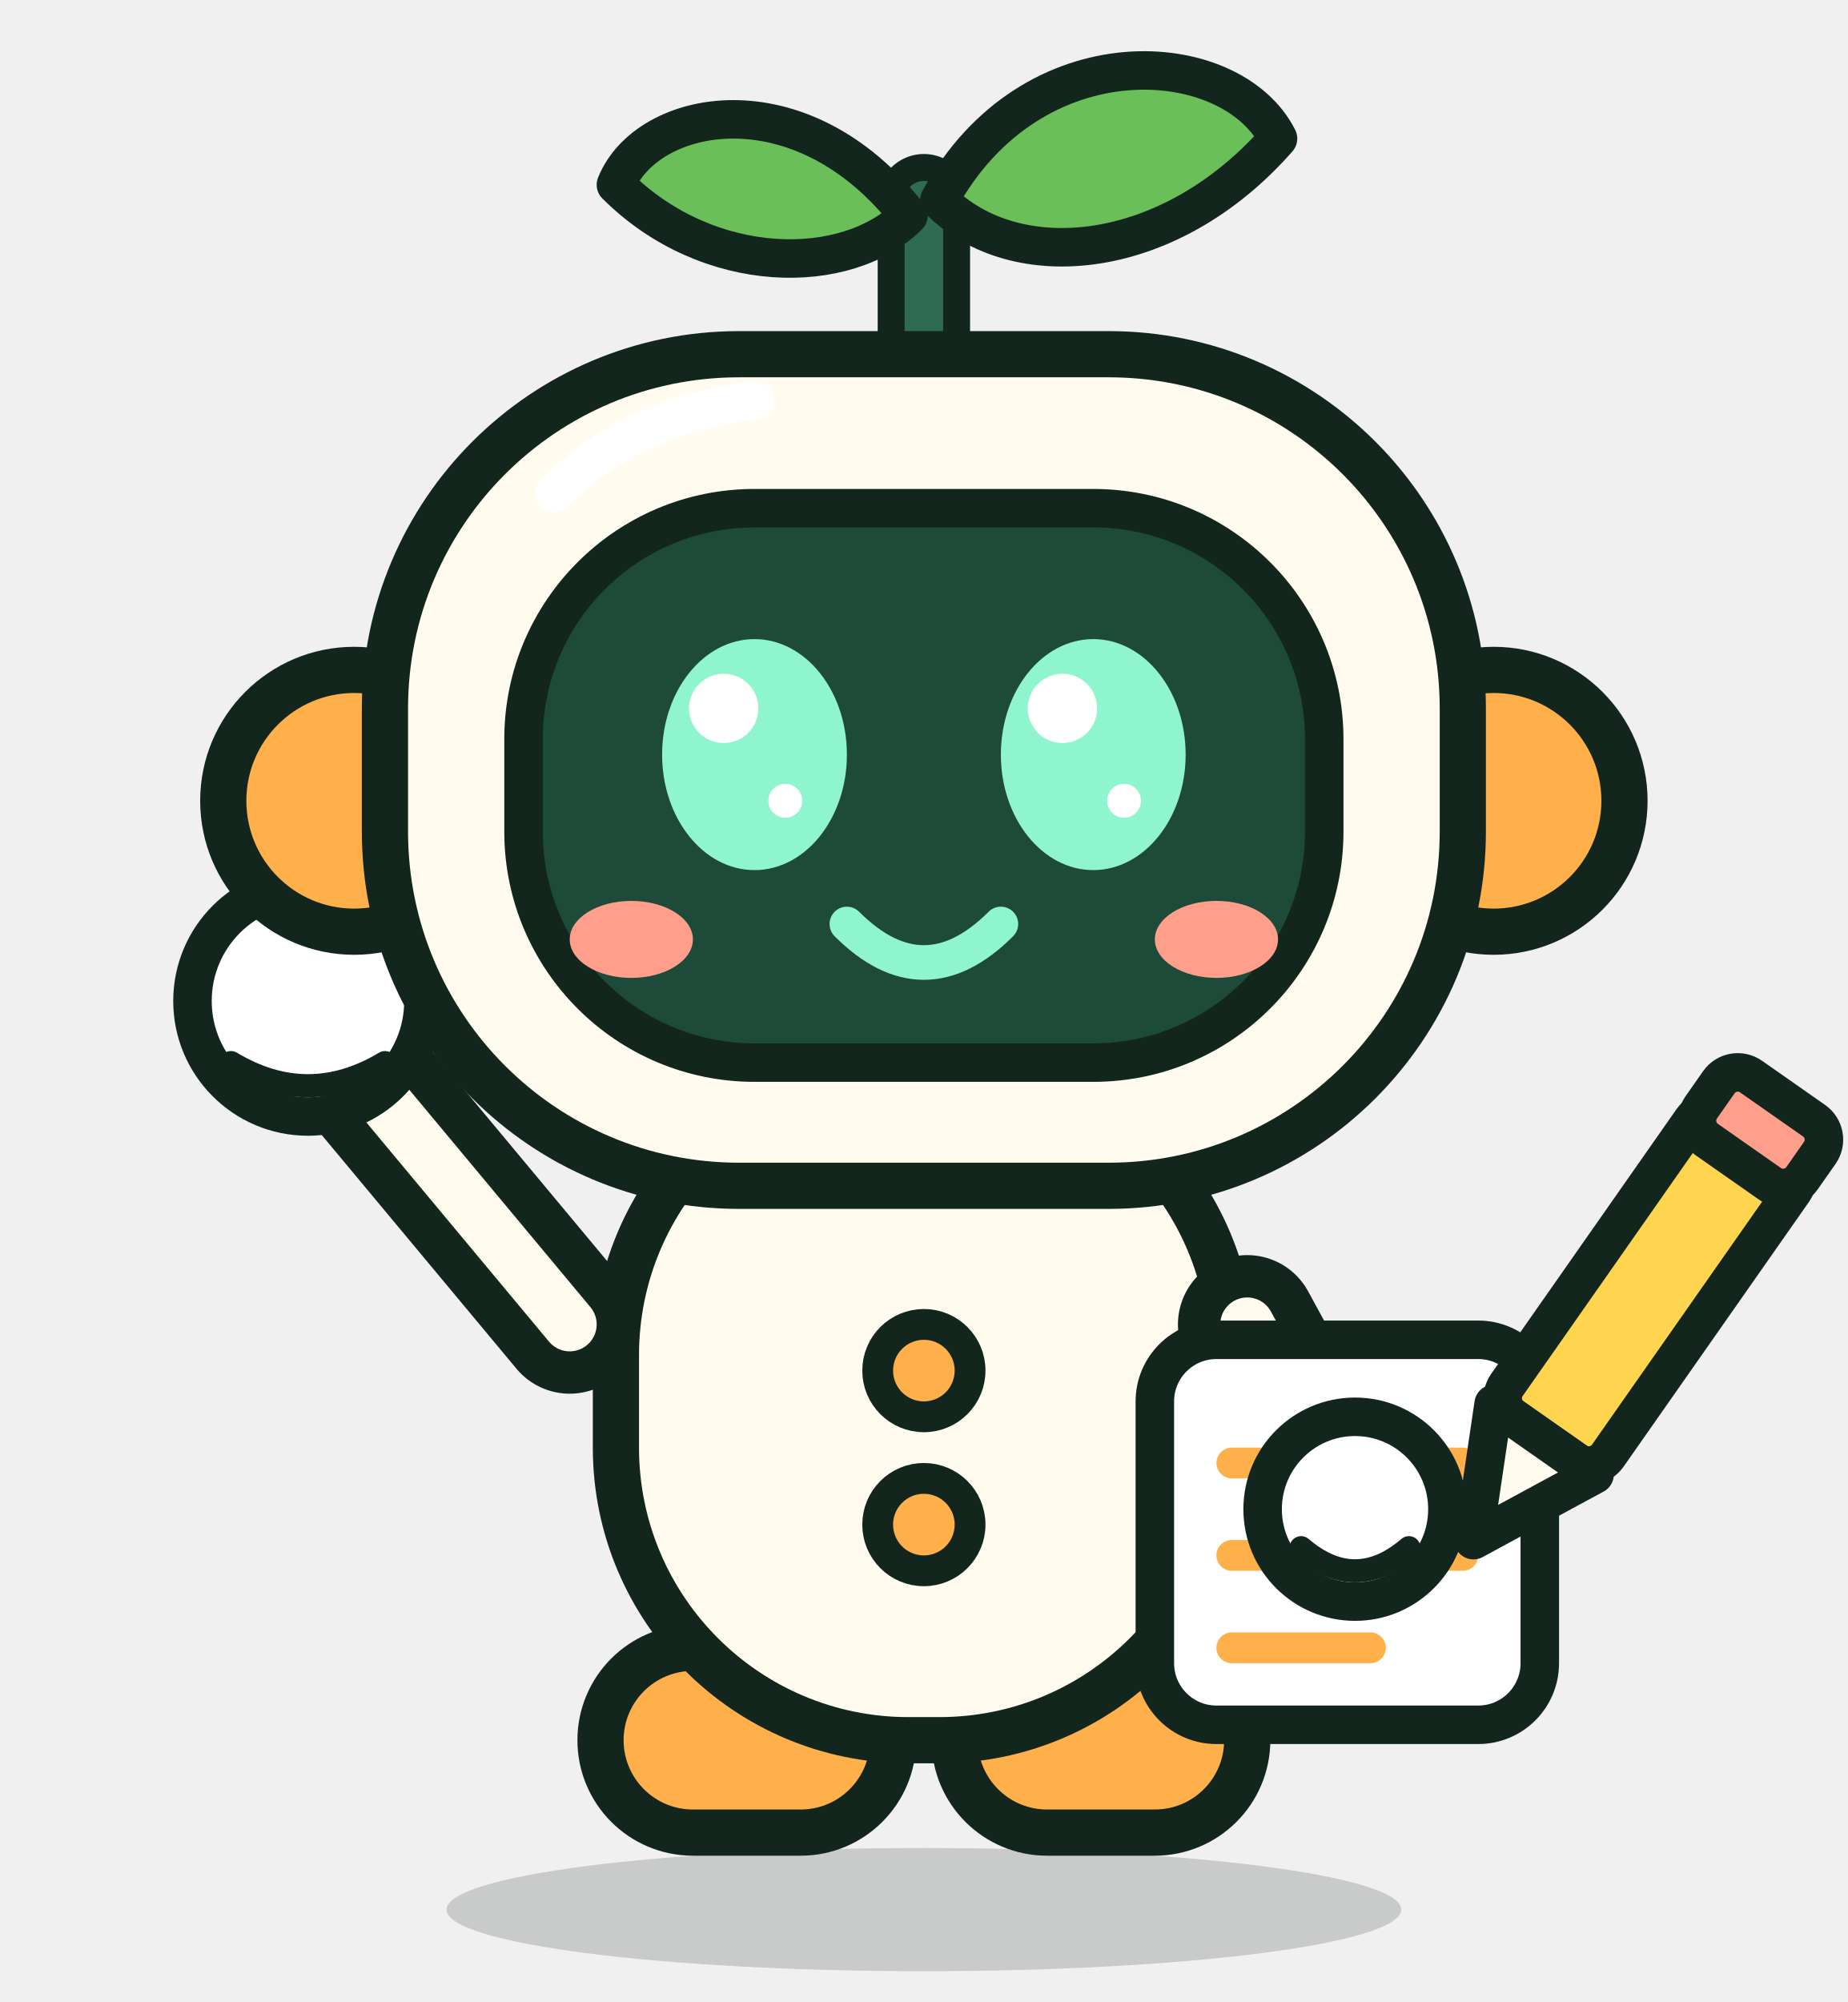
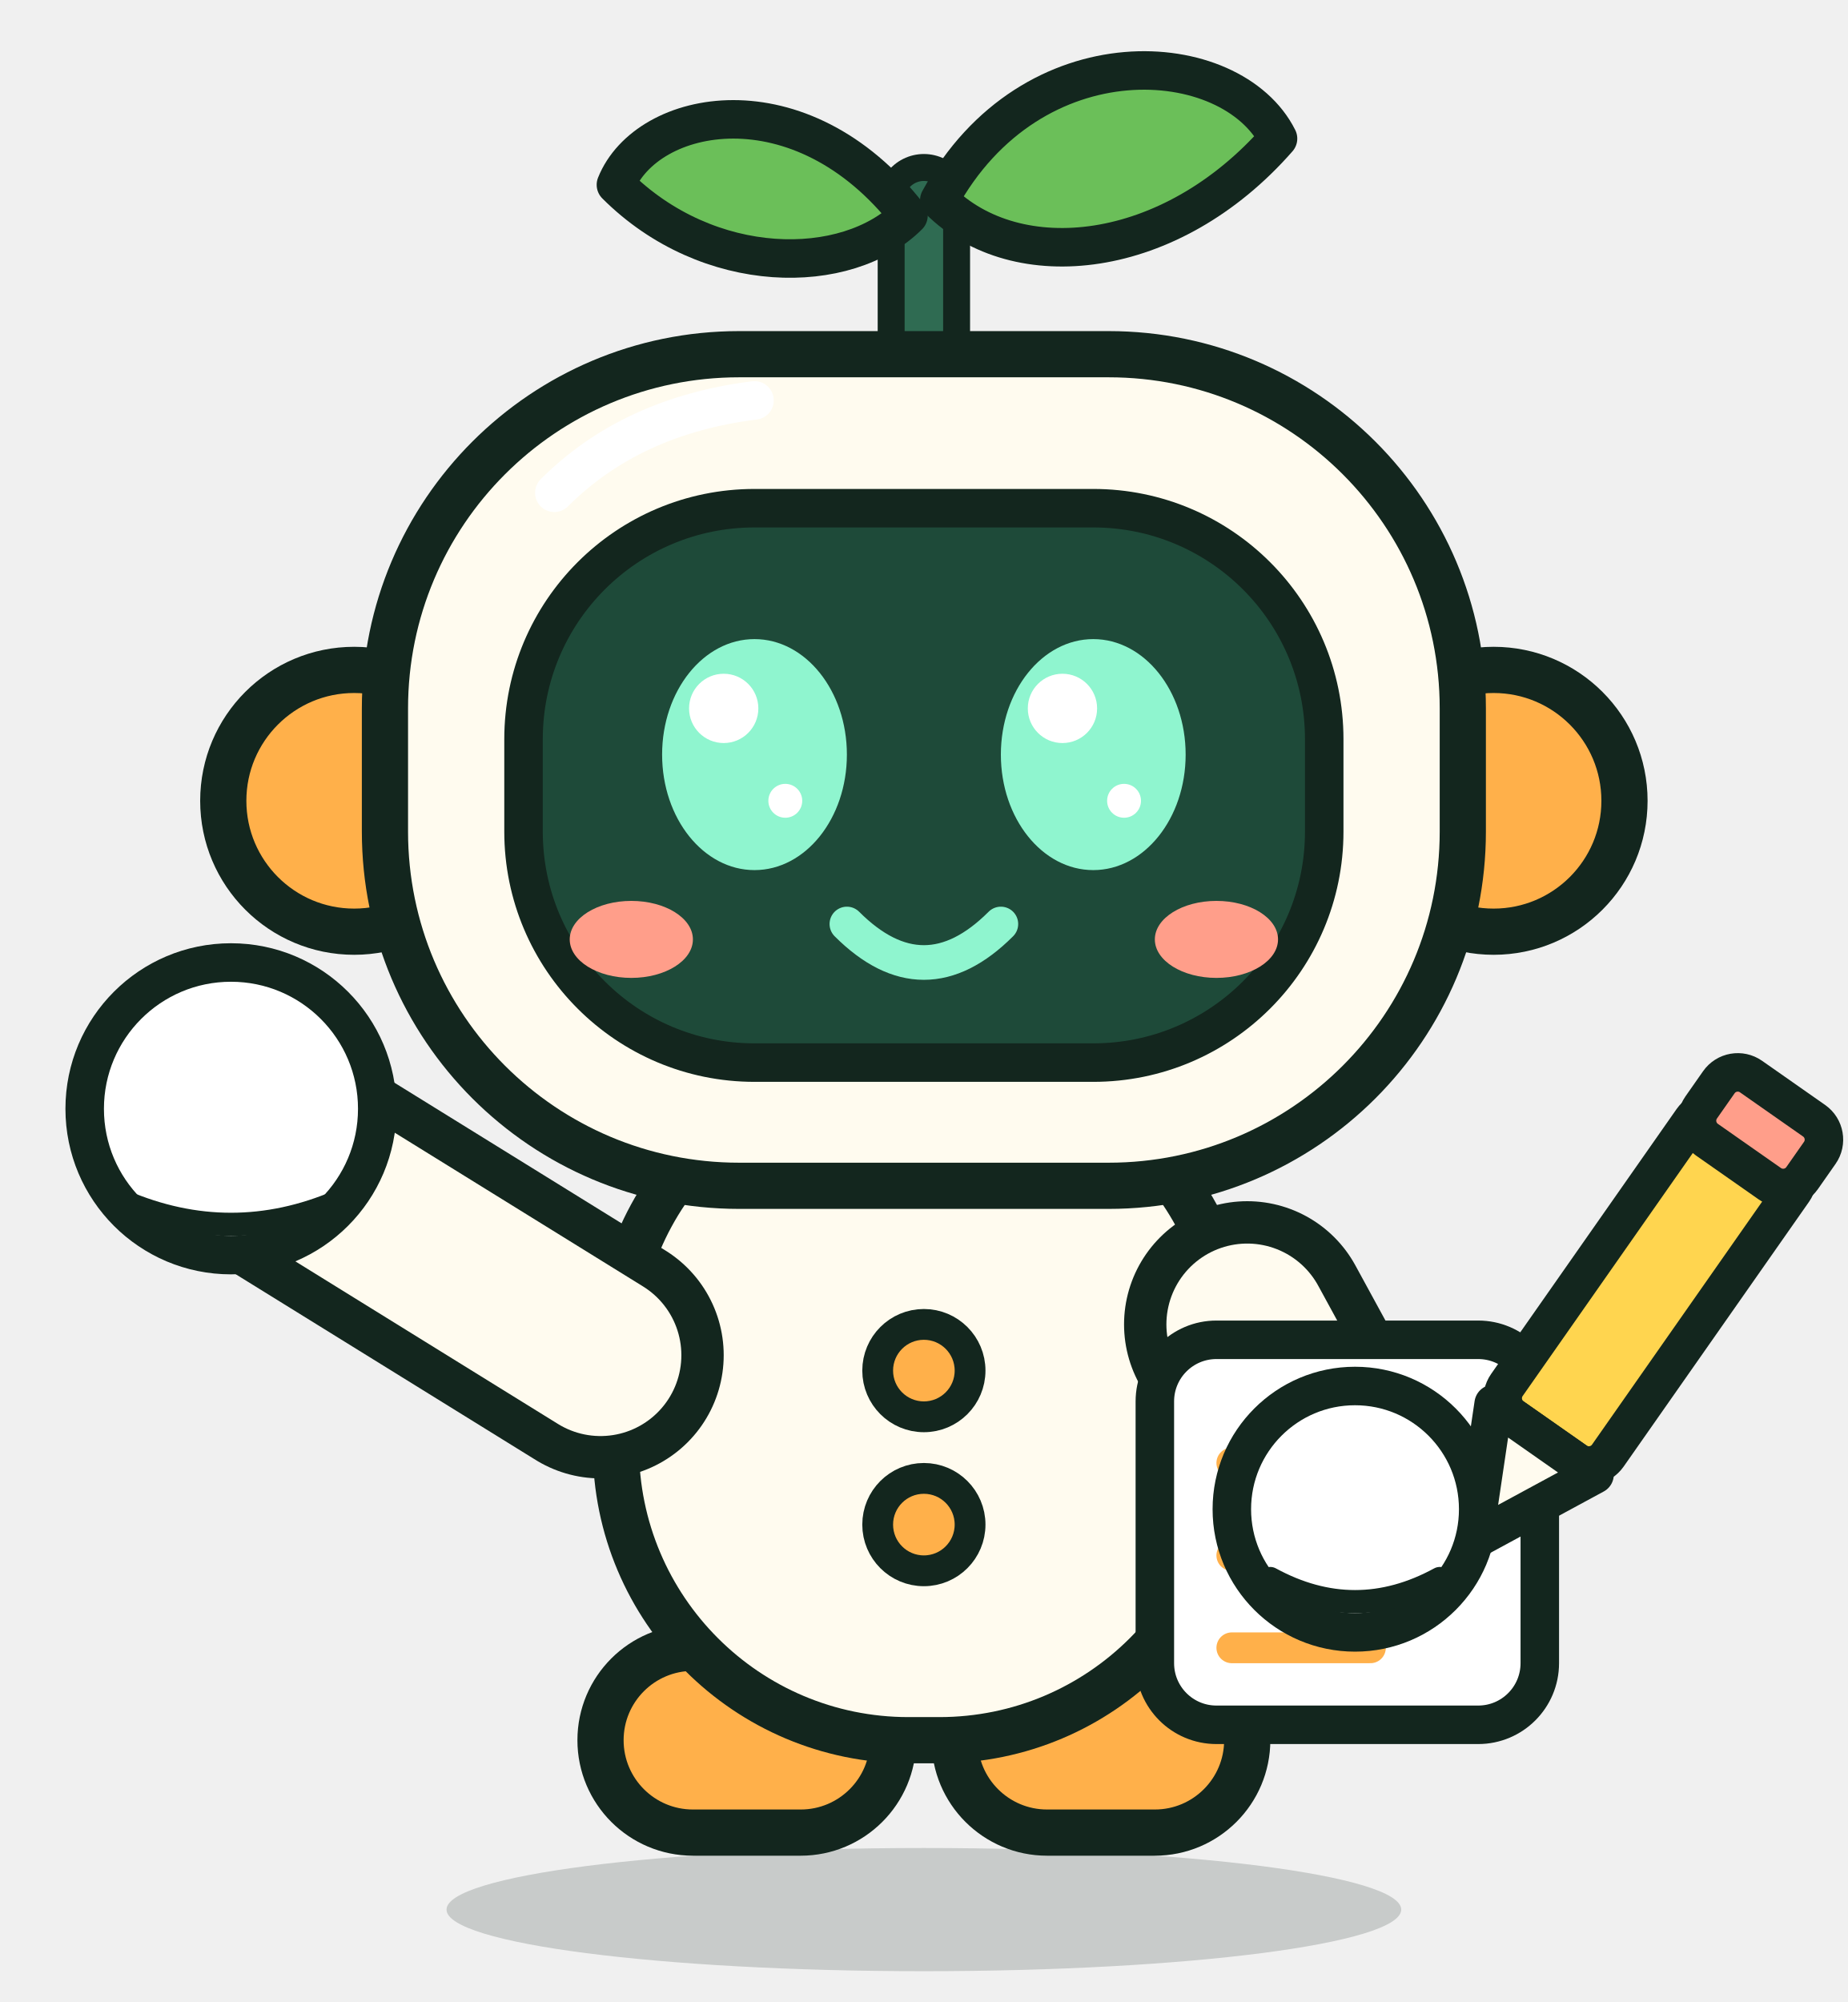
<svg xmlns="http://www.w3.org/2000/svg" class="ch ch-write" viewBox="0 0 240 260">
-   <style>.ch-hop{animation:h 2.4s ease-in-out infinite}.ch-wave{transform-box:view-box;transform-origin:74px 172px;animation:w 1.6s ease-in-out infinite}.ch-eye{transform-box:fill-box;transform-origin:center;animation:b 4.5s infinite}@keyframes h{0%,100%{transform:translateY(0)}50%{transform:translateY(-8px)}}@keyframes w{0%,100%{transform:rotate(0)}50%{transform:rotate(18deg)}}@keyframes b{0%,94%,100%{transform:scaleY(1)}97%{transform:scaleY(.1)}}@media(prefers-reduced-motion:reduce){*{animation:none!important}}</style>
+   <style>.ch-hop{animation:h 2.4s ease-in-out infinite}.ch-wave{transform-box:view-box;transform-origin:78px 176px;animation:w 1.6s ease-in-out infinite}.ch-eye{transform-box:fill-box;transform-origin:center;animation:b 4.5s infinite}@keyframes h{0%,100%{transform:translateY(0)}50%{transform:translateY(-8px)}}@keyframes w{0%,100%{transform:rotate(0)}50%{transform:rotate(18deg)}}@keyframes b{0%,94%,100%{transform:scaleY(1)}97%{transform:scaleY(.1)}}@media(prefers-reduced-motion:reduce){*{animation:none!important}}</style>
  <ellipse class="ch-shadow" cx="120" cy="248" rx="62" ry="8" fill="#13261E" fill-opacity=".18" />
  <g class="ch-hop">
    <rect x="78" y="214" width="38" height="24" rx="12" fill="#FFB04A" stroke="#13261E" stroke-linejoin="round" stroke-linecap="round" stroke-width="6" />
    <rect x="124" y="214" width="38" height="24" rx="12" fill="#FFB04A" stroke="#13261E" stroke-linejoin="round" stroke-linecap="round" stroke-width="6" />
    <rect x="80" y="138" width="80" height="88" rx="38" fill="#FFFBEF" stroke="#13261E" stroke-linejoin="round" stroke-linecap="round" stroke-width="6" />
    <circle cx="120" cy="178" r="6" fill="#FFB04A" stroke="#13261E" stroke-linejoin="round" stroke-linecap="round" stroke-width="4" />
    <circle cx="120" cy="198" r="6" fill="#FFB04A" stroke="#13261E" stroke-linejoin="round" stroke-linecap="round" stroke-width="4" />
-     <g class="ch-wave">
-       <path d="M74 172 L44 136" stroke="#13261E" stroke-width="18" stroke-linecap="round" fill="none" />
-       <path d="M74 172 L44 136" stroke="#FFFBEF" stroke-width="7" stroke-linecap="round" fill="none" />
-       <circle cx="40" cy="130" r="15" fill="#FFFFFF" stroke="#13261E" stroke-linejoin="round" stroke-linecap="round" stroke-width="5" />
-       <path d="M30 138 q10 6 20 0" stroke="#13261E" stroke-width="3" fill="none" stroke-linecap="round" />
-     </g>
    <path d="M120 50 V26" stroke="#13261E" stroke-width="12" stroke-linecap="round" />
    <path d="M120 50 V26" stroke="#2F6B52" stroke-width="5" stroke-linecap="round" />
    <g class="ch-sprout">
      <path d="M118 28 C104 10 84 14 80 24 C92 36 110 36 118 28 Z" fill="#6BBF59" stroke="#13261E" stroke-linejoin="round" stroke-linecap="round" stroke-width="5" />
      <path d="M122 26 C134 4 160 6 166 18 C152 34 132 36 122 26 Z" fill="#6BBF59" stroke="#13261E" stroke-linejoin="round" stroke-linecap="round" stroke-width="5" />
    </g>
    <circle cx="46" cy="104" r="17" fill="#FFB04A" stroke="#13261E" stroke-linejoin="round" stroke-linecap="round" stroke-width="6" />
    <circle cx="194" cy="104" r="17" fill="#FFB04A" stroke="#13261E" stroke-linejoin="round" stroke-linecap="round" stroke-width="6" />
    <rect x="50" y="46" width="140" height="108" rx="46" fill="#FFFBEF" stroke="#13261E" stroke-linejoin="round" stroke-linecap="round" stroke-width="6" />
    <rect x="68" y="66" width="104" height="72" rx="30" fill="#1E4A39" stroke="#13261E" stroke-linejoin="round" stroke-linecap="round" stroke-width="5" />
    <g class="ch-eye">
      <ellipse cx="98" cy="98" rx="12" ry="15" fill="#8FF5CF" />
      <circle cx="94" cy="92" r="4.5" fill="#fff" />
      <circle cx="102" cy="104" r="2.2" fill="#fff" />
    </g>
    <g class="ch-eye">
      <ellipse cx="142" cy="98" rx="12" ry="15" fill="#8FF5CF" />
      <circle cx="138" cy="92" r="4.5" fill="#fff" />
      <circle cx="146" cy="104" r="2.2" fill="#fff" />
    </g>
    <ellipse cx="82" cy="122" rx="8" ry="5" fill="#FF9E8A" />
    <ellipse cx="158" cy="122" rx="8" ry="5" fill="#FF9E8A" />
    <path d="M110 120 Q120 130 130 120" stroke="#8FF5CF" stroke-width="4.5" fill="none" stroke-linecap="round" />
    <path d="M72 64 q10 -10 26 -12" stroke="#fff" stroke-width="5" fill="none" stroke-linecap="round" />
-     <path d="M162 172 L174 194" stroke="#13261E" stroke-width="18" stroke-linecap="round" fill="none" />
-     <path d="M162 172 L174 194" stroke="#FFFBEF" stroke-width="7" stroke-linecap="round" fill="none" />
+     <g class="ch-wave">
+       <path d="M78 176 L36 150" stroke="#13261E" stroke-width="32" stroke-linecap="round" fill="none" />
+       <path d="M78 176 L36 150" stroke="#FFFBEF" stroke-width="21" stroke-linecap="round" fill="none" />
+       <circle cx="30" cy="144" r="19" fill="#FFFFFF" stroke="#13261E" stroke-linejoin="round" stroke-linecap="round" stroke-width="5" />
+       <path d="M16 156 q14 6 28 0" stroke="#13261E" stroke-width="3" fill="none" stroke-linecap="round" />
+     </g>
+     <path d="M162 172 L174 194" stroke="#13261E" stroke-width="32" stroke-linecap="round" fill="none" />
+     <path d="M162 172 L174 194" stroke="#FFFBEF" stroke-width="21" stroke-linecap="round" fill="none" />
    <rect x="150" y="174" width="50" height="50" rx="8" fill="#FFFFFF" stroke="#13261E" stroke-linejoin="round" stroke-linecap="round" stroke-width="5" />
    <path d="M160 190 h30 M160 202 h30 M160 214 h18" stroke="#FFB04A" stroke-width="4" stroke-linecap="round" />
    <g transform="rotate(35 204 182)">
      <rect x="196" y="140" width="16" height="48" rx="3" fill="#FFD54F" stroke="#13261E" stroke-linejoin="round" stroke-linecap="round" stroke-width="5" />
      <rect x="196" y="134" width="16" height="10" rx="3" fill="#FF9E8A" stroke="#13261E" stroke-linejoin="round" stroke-linecap="round" stroke-width="5" />
      <path d="M196 188 l8 16 l8 -16 z" fill="#FFFBEF" stroke="#13261E" stroke-linejoin="round" stroke-linecap="round" stroke-width="5" />
    </g>
-     <circle cx="176" cy="196" r="12" fill="#FFFFFF" stroke="#13261E" stroke-linejoin="round" stroke-linecap="round" stroke-width="5" />
-     <path d="M169 201 q7 6 14 0" stroke="#13261E" stroke-width="3" fill="none" stroke-linecap="round" />
+     <circle cx="176" cy="196" r="16" fill="#FFFFFF" stroke="#13261E" stroke-linejoin="round" stroke-linecap="round" stroke-width="5" />
+     <path d="M165 205 q11 6 22 0" stroke="#13261E" stroke-width="3" fill="none" stroke-linecap="round" />
  </g>
</svg>
